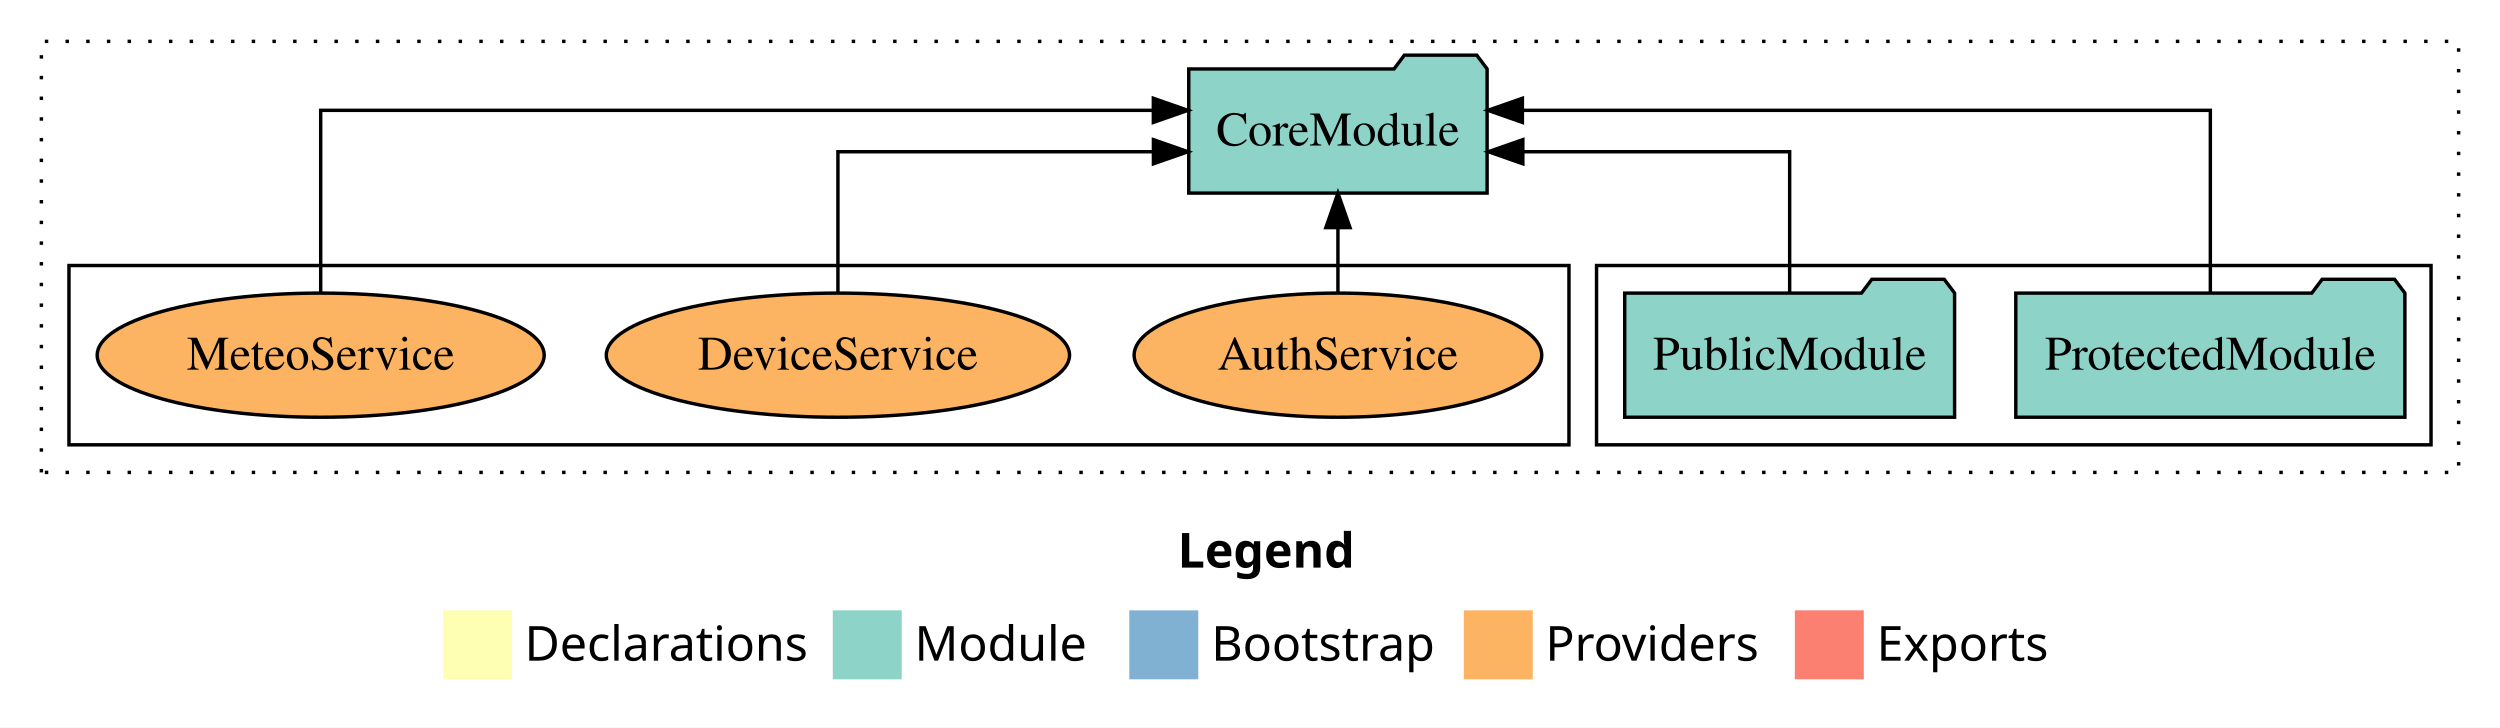
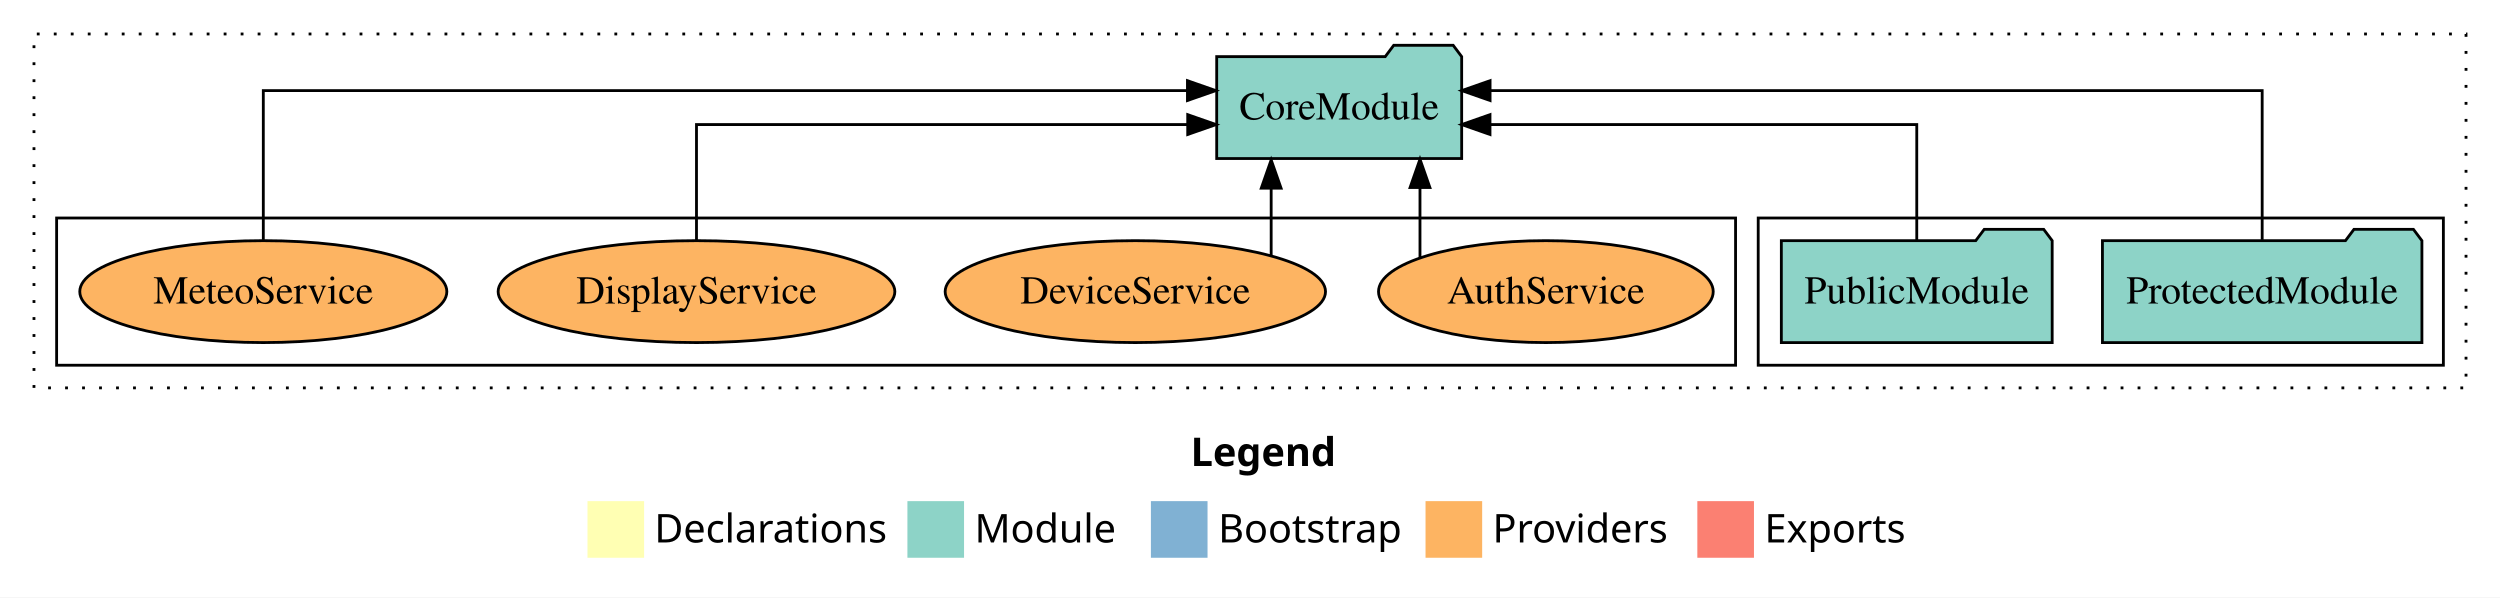
- <svg xmlns="http://www.w3.org/2000/svg" width="725pt" height="211pt" viewBox="0.00 0.00 725.00 211.00">
+ <svg xmlns="http://www.w3.org/2000/svg" width="883pt" height="211pt" viewBox="0.00 0.00 883.00 211.00">
  <g id="graph0" class="graph" transform="scale(1 1) rotate(0) translate(4 207)">
-     <polygon fill="#ffffff" stroke="transparent" points="-4,4 -4,-207 721,-207 721,4 -4,4" />
-     <text text-anchor="start" x="337.509" y="-42.4" font-family="sans-serif" font-weight="bold" font-size="14.00" fill="#000000">Legend</text>
-     <polygon fill="#ffffb3" stroke="transparent" points="124.5,-10 124.5,-30 144.5,-30 144.5,-10 124.5,-10" />
-     <text text-anchor="start" x="148.129" y="-15.4" font-family="sans-serif" font-size="14.00" fill="#000000">  Declarations</text>
-     <polygon fill="#8dd3c7" stroke="transparent" points="237.5,-10 237.5,-30 257.5,-30 257.5,-10 237.5,-10" />
-     <text text-anchor="start" x="261.225" y="-15.4" font-family="sans-serif" font-size="14.00" fill="#000000">  Module</text>
-     <polygon fill="#80b1d3" stroke="transparent" points="323.5,-10 323.5,-30 343.5,-30 343.5,-10 323.5,-10" />
-     <text text-anchor="start" x="347.281" y="-15.4" font-family="sans-serif" font-size="14.00" fill="#000000">  Bootstrap</text>
-     <polygon fill="#fdb462" stroke="transparent" points="420.5,-10 420.5,-30 440.5,-30 440.5,-10 420.5,-10" />
-     <text text-anchor="start" x="444.173" y="-15.4" font-family="sans-serif" font-size="14.00" fill="#000000">  Providers</text>
-     <polygon fill="#fb8072" stroke="transparent" points="516.5,-10 516.5,-30 536.5,-30 536.5,-10 516.5,-10" />
-     <text text-anchor="start" x="540.226" y="-15.4" font-family="sans-serif" font-size="14.00" fill="#000000">  Exports</text>
+     <polygon fill="#ffffff" stroke="transparent" points="-4,4 -4,-207 879,-207 879,4 -4,4" />
+     <text text-anchor="start" x="416.509" y="-42.4" font-family="sans-serif" font-weight="bold" font-size="14.00" fill="#000000">Legend</text>
+     <polygon fill="#ffffb3" stroke="transparent" points="203.5,-10 203.5,-30 223.5,-30 223.5,-10 203.5,-10" />
+     <text text-anchor="start" x="227.129" y="-15.4" font-family="sans-serif" font-size="14.00" fill="#000000">  Declarations</text>
+     <polygon fill="#8dd3c7" stroke="transparent" points="316.5,-10 316.5,-30 336.5,-30 336.5,-10 316.5,-10" />
+     <text text-anchor="start" x="340.225" y="-15.4" font-family="sans-serif" font-size="14.00" fill="#000000">  Module</text>
+     <polygon fill="#80b1d3" stroke="transparent" points="402.5,-10 402.5,-30 422.5,-30 422.5,-10 402.5,-10" />
+     <text text-anchor="start" x="426.281" y="-15.4" font-family="sans-serif" font-size="14.00" fill="#000000">  Bootstrap</text>
+     <polygon fill="#fdb462" stroke="transparent" points="499.5,-10 499.5,-30 519.5,-30 519.5,-10 499.5,-10" />
+     <text text-anchor="start" x="523.173" y="-15.4" font-family="sans-serif" font-size="14.00" fill="#000000">  Providers</text>
+     <polygon fill="#fb8072" stroke="transparent" points="595.5,-10 595.5,-30 615.5,-30 615.5,-10 595.5,-10" />
+     <text text-anchor="start" x="619.226" y="-15.4" font-family="sans-serif" font-size="14.00" fill="#000000">  Exports</text>
    <g id="clust1" class="cluster">
-       <polygon fill="none" stroke="#000000" stroke-dasharray="1,5" points="8,-70 8,-195 709,-195 709,-70 8,-70" />
+       <polygon fill="none" stroke="#000000" stroke-dasharray="1,5" points="8,-70 8,-195 867,-195 867,-70 8,-70" />
    </g>
    <g id="clust3" class="cluster">
-       <polygon fill="none" stroke="#000000" points="459,-78 459,-130 701,-130 701,-78 459,-78" />
+       <polygon fill="none" stroke="#000000" points="617,-78 617,-130 859,-130 859,-78 617,-78" />
    </g>
    <g id="clust6" class="cluster">
-       <polygon fill="none" stroke="#000000" points="16,-78 16,-130 451,-130 451,-78 16,-78" />
+       <polygon fill="none" stroke="#000000" points="16,-78 16,-130 609,-130 609,-78 16,-78" />
    </g>
    <g id="node1" class="node">
-       <polygon fill="#8dd3c7" stroke="#000000" points="693.419,-122 690.419,-126 669.419,-126 666.419,-122 580.581,-122 580.581,-86 693.419,-86 693.419,-122" />
-       <text text-anchor="middle" x="637" y="-99.8" font-family="Times,serif" font-size="14.00" fill="#000000">ProtectedModule</text>
+       <polygon fill="#8dd3c7" stroke="#000000" points="851.419,-122 848.419,-126 827.419,-126 824.419,-122 738.581,-122 738.581,-86 851.419,-86 851.419,-122" />
+       <text text-anchor="middle" x="795" y="-99.8" font-family="Times,serif" font-size="14.00" fill="#000000">ProtectedModule</text>
    </g>
    <g id="node3" class="node">
-       <polygon fill="#8dd3c7" stroke="#000000" points="427.262,-187 424.262,-191 403.262,-191 400.262,-187 340.738,-187 340.738,-151 427.262,-151 427.262,-187" />
-       <text text-anchor="middle" x="384" y="-164.8" font-family="Times,serif" font-size="14.00" fill="#000000">CoreModule</text>
+       <polygon fill="#8dd3c7" stroke="#000000" points="512.262,-187 509.262,-191 488.262,-191 485.262,-187 425.738,-187 425.738,-151 512.262,-151 512.262,-187" />
+       <text text-anchor="middle" x="469" y="-164.8" font-family="Times,serif" font-size="14.00" fill="#000000">CoreModule</text>
    </g>
    <g id="edge1" class="edge">
-       <path fill="none" stroke="#000000" d="M637,-122.284C637,-143.321 637,-175 637,-175 637,-175 437.492,-175 437.492,-175" />
-       <polygon fill="#000000" stroke="#000000" points="437.492,-171.5 427.492,-175 437.492,-178.5 437.492,-171.5" />
+       <path fill="none" stroke="#000000" d="M795,-122.284C795,-143.321 795,-175 795,-175 795,-175 522.29,-175 522.29,-175" />
+       <polygon fill="#000000" stroke="#000000" points="522.29,-171.5 512.29,-175 522.29,-178.5 522.29,-171.5" />
    </g>
    <g id="node2" class="node">
-       <polygon fill="#8dd3c7" stroke="#000000" points="562.829,-122 559.829,-126 538.829,-126 535.829,-122 467.171,-122 467.171,-86 562.829,-86 562.829,-122" />
-       <text text-anchor="middle" x="515" y="-99.8" font-family="Times,serif" font-size="14.00" fill="#000000">PublicModule</text>
+       <polygon fill="#8dd3c7" stroke="#000000" points="720.829,-122 717.829,-126 696.829,-126 693.829,-122 625.171,-122 625.171,-86 720.829,-86 720.829,-122" />
+       <text text-anchor="middle" x="673" y="-99.8" font-family="Times,serif" font-size="14.00" fill="#000000">PublicModule</text>
    </g>
    <g id="edge2" class="edge">
-       <path fill="none" stroke="#000000" d="M515,-122.022C515,-139.373 515,-163 515,-163 515,-163 437.621,-163 437.621,-163" />
-       <polygon fill="#000000" stroke="#000000" points="437.621,-159.5 427.621,-163 437.621,-166.5 437.621,-159.5" />
+       <path fill="none" stroke="#000000" d="M673,-122.022C673,-139.373 673,-163 673,-163 673,-163 522.263,-163 522.263,-163" />
+       <polygon fill="#000000" stroke="#000000" points="522.263,-159.5 512.263,-163 522.263,-166.5 522.263,-159.5" />
    </g>
    <g id="node4" class="node">
-       <ellipse fill="#fdb462" stroke="#000000" cx="384" cy="-104" rx="59.108" ry="18" />
-       <text text-anchor="middle" x="384" y="-99.8" font-family="Times,serif" font-size="14.00" fill="#000000">AuthService</text>
+       <ellipse fill="#fdb462" stroke="#000000" cx="542" cy="-104" rx="59.108" ry="18" />
+       <text text-anchor="middle" x="542" y="-99.8" font-family="Times,serif" font-size="14.00" fill="#000000">AuthService</text>
    </g>
    <g id="edge3" class="edge">
-       <path fill="none" stroke="#000000" d="M384,-122.106C384,-122.106 384,-140.991 384,-140.991" />
-       <polygon fill="#000000" stroke="#000000" points="380.5,-140.991 384,-150.991 387.5,-140.991 380.5,-140.991" />
+       <path fill="none" stroke="#000000" d="M497.538,-115.922C497.538,-115.922 497.538,-140.767 497.538,-140.767" />
+       <polygon fill="#000000" stroke="#000000" points="494.039,-140.767 497.538,-150.767 501.039,-140.767 494.039,-140.767" />
    </g>
    <g id="node5" class="node">
-       <ellipse fill="#fdb462" stroke="#000000" cx="239" cy="-104" rx="67.171" ry="18" />
-       <text text-anchor="middle" x="239" y="-99.8" font-family="Times,serif" font-size="14.00" fill="#000000">DeviceService</text>
+       <ellipse fill="#fdb462" stroke="#000000" cx="397" cy="-104" rx="67.171" ry="18" />
+       <text text-anchor="middle" x="397" y="-99.8" font-family="Times,serif" font-size="14.00" fill="#000000">DeviceService</text>
    </g>
    <g id="edge4" class="edge">
-       <path fill="none" stroke="#000000" d="M239,-122.022C239,-139.373 239,-163 239,-163 239,-163 330.495,-163 330.495,-163" />
-       <polygon fill="#000000" stroke="#000000" points="330.495,-166.5 340.495,-163 330.495,-159.5 330.495,-166.5" />
+       <path fill="none" stroke="#000000" d="M444.977,-116.842C444.977,-116.842 444.977,-140.523 444.977,-140.523" />
+       <polygon fill="#000000" stroke="#000000" points="441.478,-140.523 444.977,-150.523 448.478,-140.523 441.478,-140.523" />
    </g>
    <g id="node6" class="node">
+       <ellipse fill="#fdb462" stroke="#000000" cx="242" cy="-104" rx="70.06" ry="18" />
+       <text text-anchor="middle" x="242" y="-99.8" font-family="Times,serif" font-size="14.00" fill="#000000">DisplayService</text>
+     </g>
+     <g id="edge5" class="edge">
+       <path fill="none" stroke="#000000" d="M242,-122.022C242,-139.373 242,-163 242,-163 242,-163 415.501,-163 415.501,-163" />
+       <polygon fill="#000000" stroke="#000000" points="415.501,-166.5 425.501,-163 415.501,-159.5 415.501,-166.5" />
+     </g>
+     <g id="node7" class="node">
      <ellipse fill="#fdb462" stroke="#000000" cx="89" cy="-104" rx="64.823" ry="18" />
      <text text-anchor="middle" x="89" y="-99.8" font-family="Times,serif" font-size="14.00" fill="#000000">MeteoService</text>
    </g>
-     <g id="edge5" class="edge">
-       <path fill="none" stroke="#000000" d="M89,-122.284C89,-143.321 89,-175 89,-175 89,-175 330.472,-175 330.472,-175" />
-       <polygon fill="#000000" stroke="#000000" points="330.472,-178.5 340.472,-175 330.472,-171.5 330.472,-178.5" />
+     <g id="edge6" class="edge">
+       <path fill="none" stroke="#000000" d="M89,-122.284C89,-143.321 89,-175 89,-175 89,-175 415.409,-175 415.409,-175" />
+       <polygon fill="#000000" stroke="#000000" points="415.409,-178.5 425.409,-175 415.409,-171.5 415.409,-178.5" />
    </g>
  </g>
</svg>
